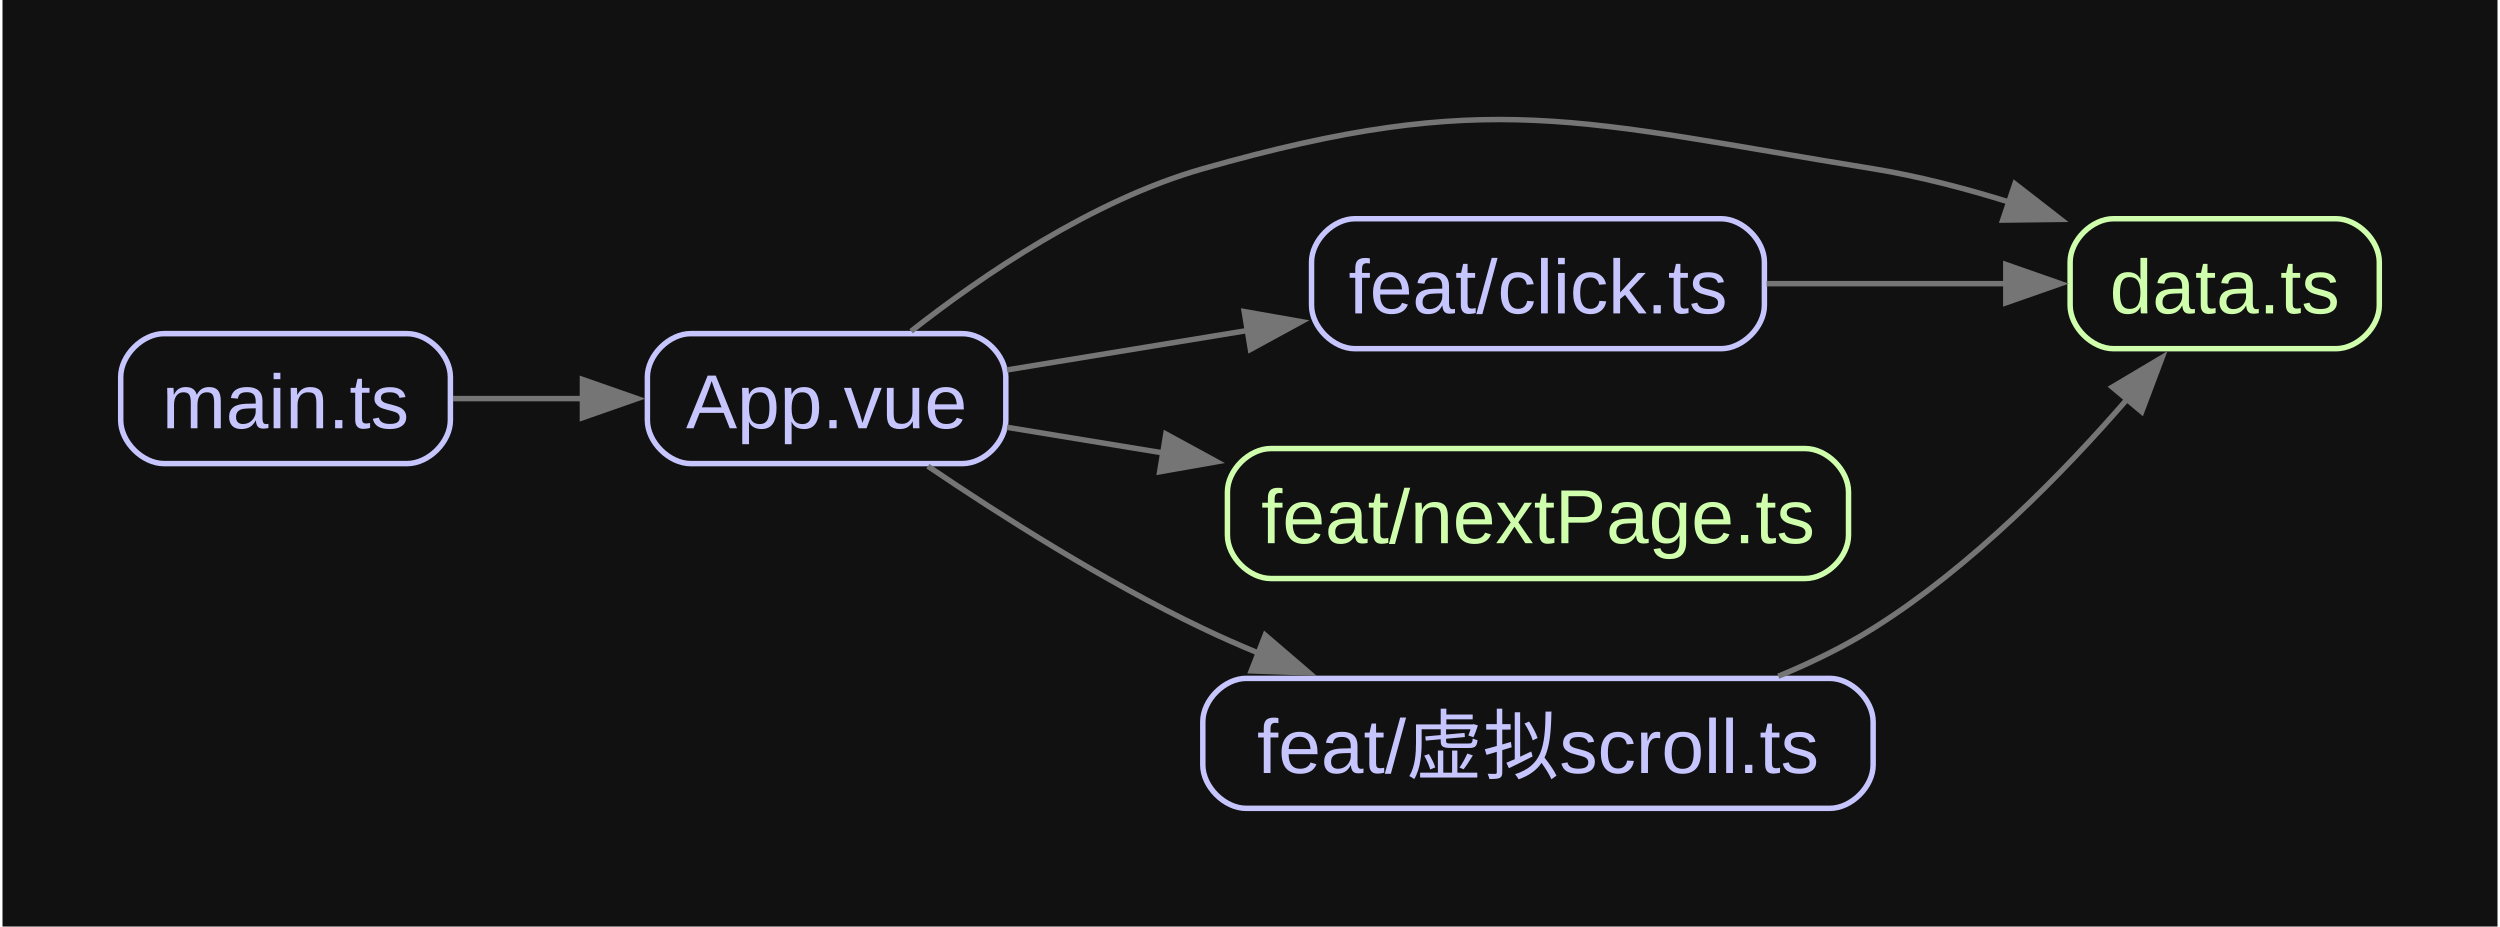
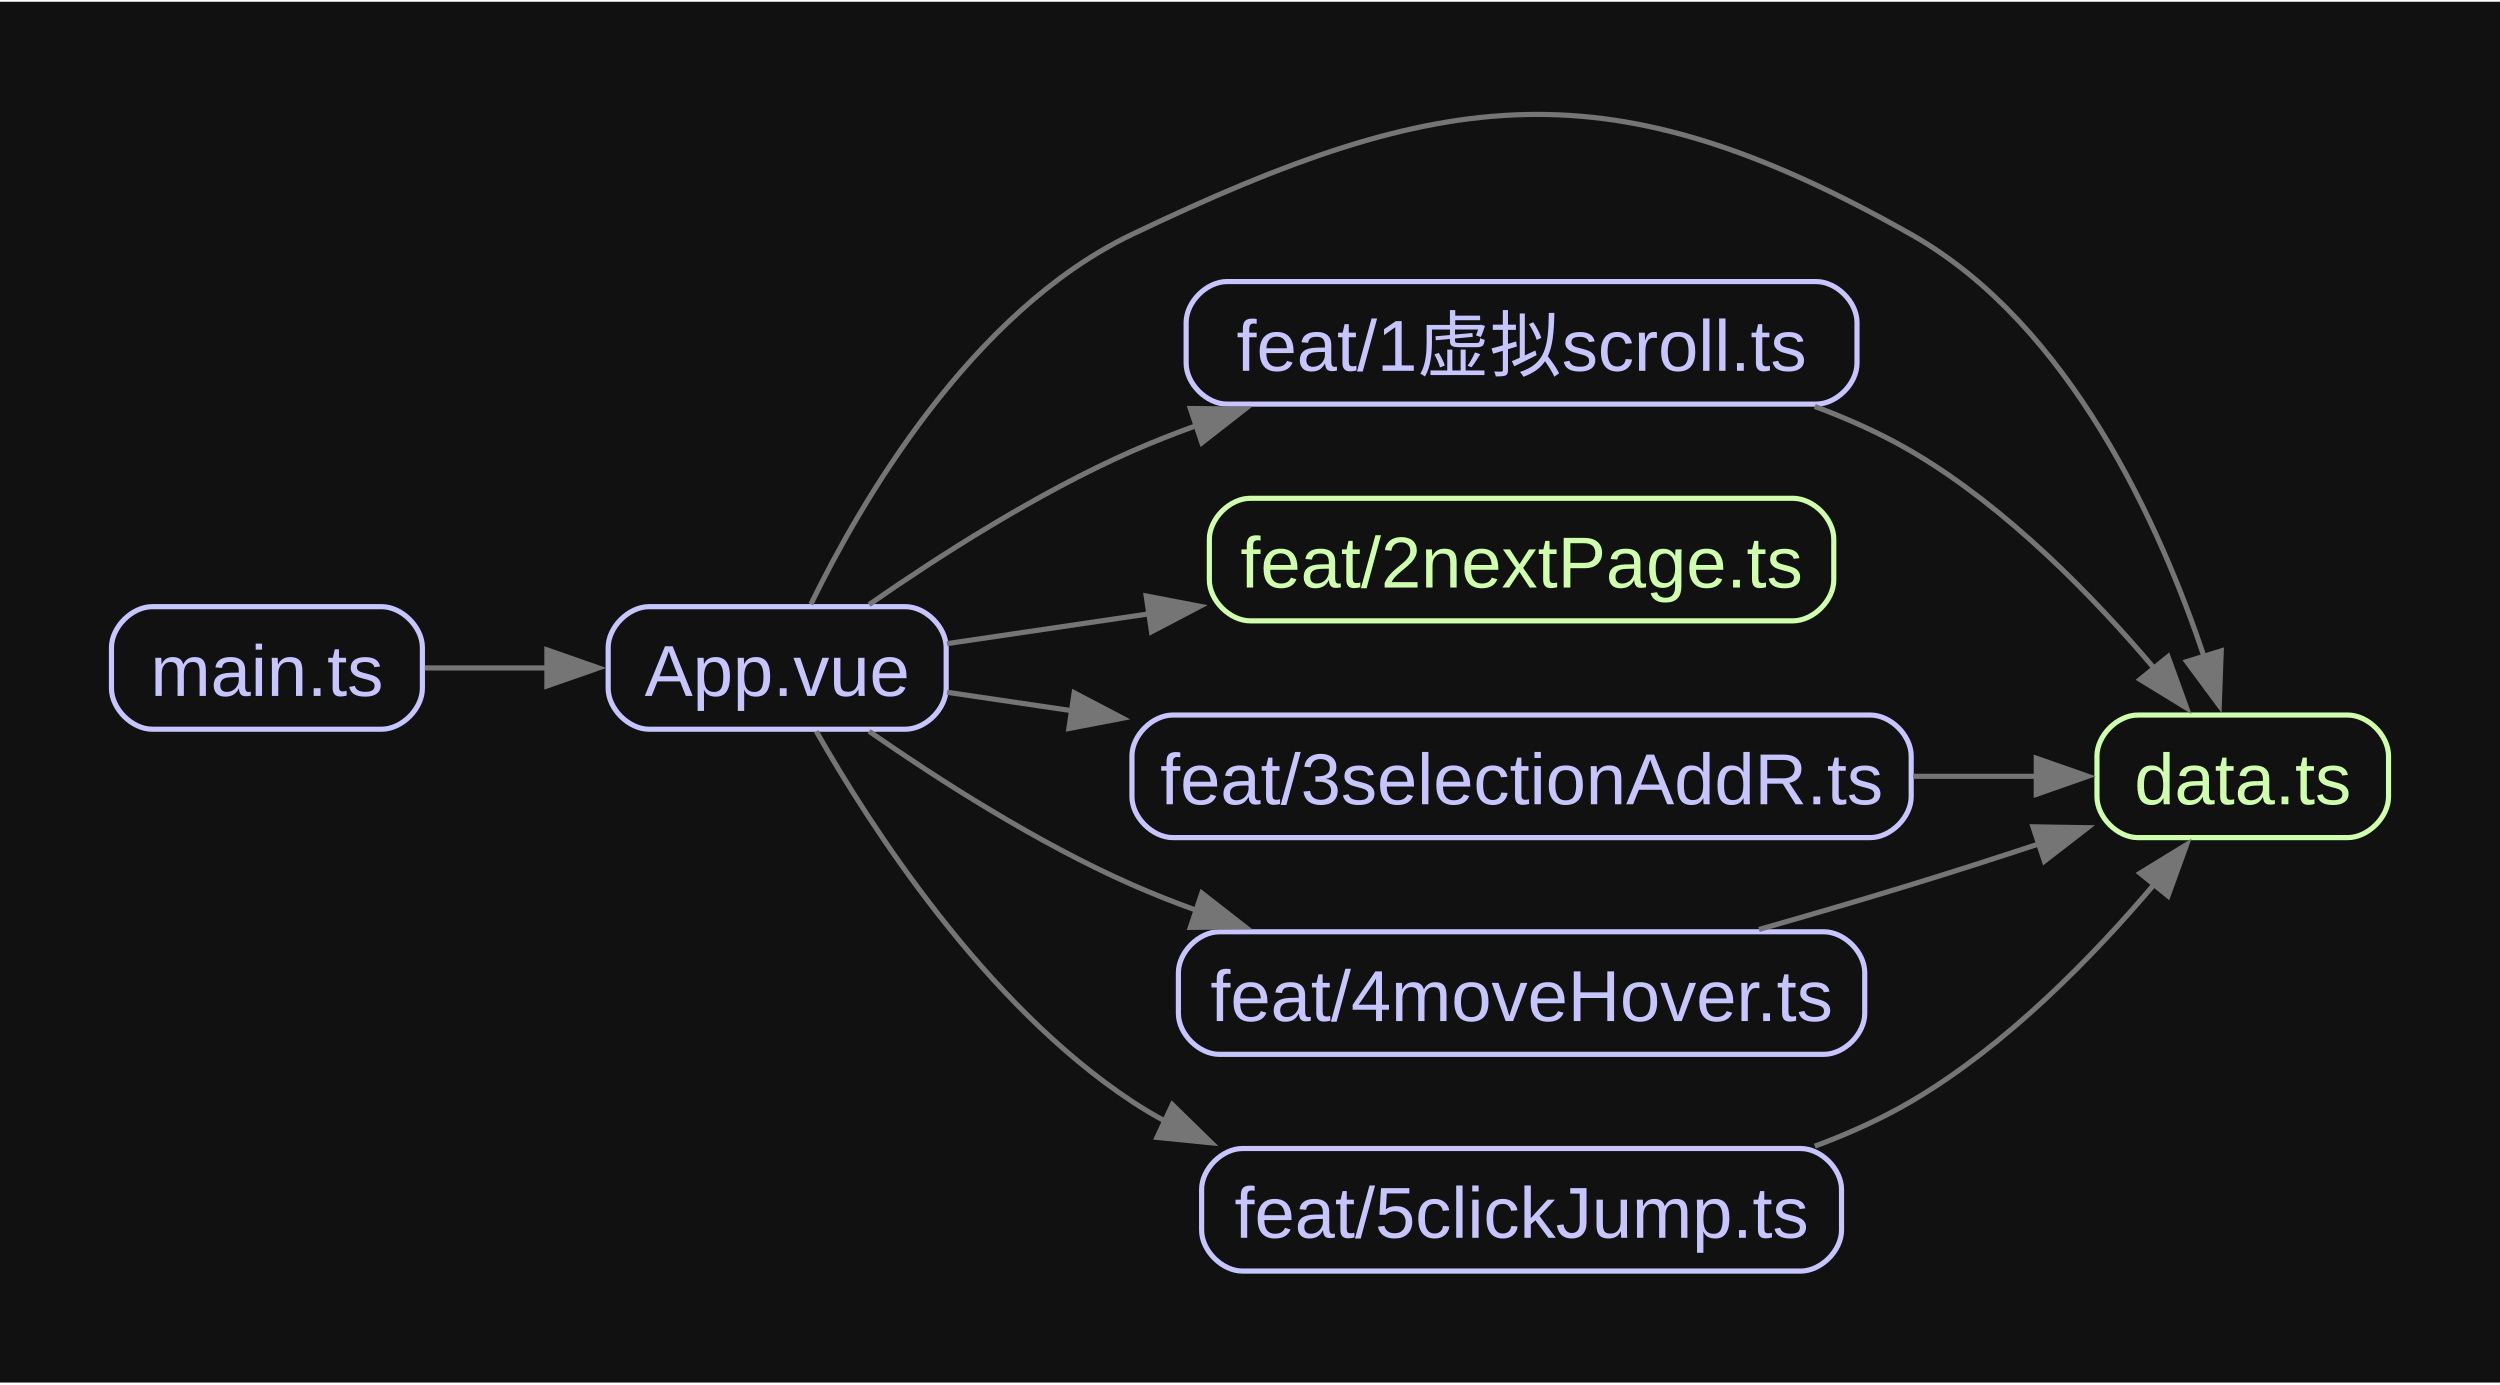
- <svg xmlns="http://www.w3.org/2000/svg" width="456pt" height="169pt" viewBox="0.00 0.00 455.95 169.32">
-   <g id="graph0" class="graph" transform="scale(1 1) rotate(0) translate(21.6 147.72)">
-     <polygon fill="#111111" stroke="none" points="-21.6,21.6 -21.6,-147.72 434.35,-147.72 434.35,21.6 -21.6,21.6" />
+ <svg xmlns="http://www.w3.org/2000/svg" width="484pt" height="268pt" viewBox="0.00 0.00 484.45 267.57">
+   <g id="graph0" class="graph" transform="scale(1 1) rotate(0) translate(21.6 245.97)">
+     <polygon fill="#111111" stroke="none" points="-21.6,21.6 -21.6,-245.97 462.85,-245.97 462.85,21.6 -21.6,21.6" />
    <g id="node1" class="node">
-       <path fill="none" stroke="#c6c5fe" d="M153.83,-86.75C153.83,-86.75 104.17,-86.75 104.17,-86.75 100.21,-86.75 96.25,-82.79 96.25,-78.83 96.25,-78.83 96.25,-70.92 96.25,-70.92 96.25,-66.96 100.21,-63 104.17,-63 104.17,-63 153.83,-63 153.83,-63 157.79,-63 161.75,-66.96 161.75,-70.92 161.75,-70.92 161.75,-78.83 161.75,-78.83 161.75,-82.79 157.79,-86.75 153.83,-86.75" />
-       <text text-anchor="middle" x="129" y="-69.45" font-family="Arial" font-size="14.00" fill="#c6c5fe">App.vue</text>
+       <path fill="none" stroke="#c6c5fe" d="M153.83,-128.75C153.83,-128.75 104.17,-128.75 104.17,-128.75 100.21,-128.75 96.25,-124.79 96.25,-120.83 96.25,-120.83 96.25,-112.92 96.25,-112.92 96.25,-108.96 100.21,-105 104.17,-105 104.17,-105 153.83,-105 153.83,-105 157.79,-105 161.75,-108.96 161.75,-112.92 161.75,-112.92 161.75,-120.83 161.75,-120.83 161.75,-124.79 157.79,-128.75 153.83,-128.75" />
+       <text text-anchor="middle" x="129" y="-111.45" font-family="Arial" font-size="14.00" fill="#c6c5fe">App.vue</text>
    </g>
    <g id="node2" class="node">
-       <path fill="none" stroke="#cfffac" d="M404.83,-107.75C404.83,-107.75 364.17,-107.75 364.17,-107.75 360.21,-107.75 356.25,-103.79 356.25,-99.83 356.25,-99.83 356.25,-91.92 356.25,-91.92 356.25,-87.96 360.21,-84 364.17,-84 364.17,-84 404.83,-84 404.83,-84 408.79,-84 412.75,-87.96 412.75,-91.92 412.75,-91.92 412.75,-99.83 412.75,-99.83 412.75,-103.79 408.79,-107.75 404.83,-107.75" />
-       <text text-anchor="middle" x="384.5" y="-90.45" font-family="Arial" font-size="14.00" fill="#cfffac">data.ts</text>
+       <path fill="none" stroke="#cfffac" d="M433.33,-107.75C433.33,-107.75 392.67,-107.75 392.67,-107.75 388.71,-107.75 384.75,-103.79 384.75,-99.83 384.75,-99.83 384.75,-91.92 384.75,-91.92 384.75,-87.96 388.71,-84 392.67,-84 392.67,-84 433.33,-84 433.33,-84 437.29,-84 441.25,-87.96 441.25,-91.92 441.25,-91.92 441.25,-99.83 441.25,-99.83 441.25,-103.79 437.29,-107.75 433.33,-107.75" />
+       <text text-anchor="middle" x="413" y="-90.45" font-family="Arial" font-size="14.00" fill="#cfffac">data.ts</text>
    </g>
    <g id="edge1" class="edge">
-       <path fill="none" stroke="#757575" d="M144.44,-87.19C157.43,-97.39 177.52,-111.11 197.75,-116.88 250.11,-131.79 266.5,-125.56 320.25,-116.88 328.5,-115.54 337.12,-113.29 345.25,-110.75" />
-       <polygon fill="#757575" stroke="#757575" points="346.16,-114.13 354.53,-107.63 343.93,-107.5 346.16,-114.13" />
+       <path fill="none" stroke="#757575" d="M135.53,-129.22C145.02,-148.71 166.48,-185.92 197.75,-200.88 258.3,-229.83 290.32,-233.89 348.75,-200.88 379.62,-183.43 397.1,-144.22 405.54,-118.96" />
+       <polygon fill="#757575" stroke="#757575" points="408.83,-120.18 408.44,-109.6 402.14,-118.11 408.83,-120.18" />
    </g>
    <g id="node3" class="node">
-       <path fill="none" stroke="#c6c5fe" d="M292.46,-107.75C292.46,-107.75 225.54,-107.75 225.54,-107.75 221.58,-107.75 217.62,-103.79 217.62,-99.83 217.62,-99.83 217.62,-91.92 217.62,-91.92 217.62,-87.96 221.58,-84 225.54,-84 225.54,-84 292.46,-84 292.46,-84 296.42,-84 300.38,-87.96 300.38,-91.92 300.38,-91.92 300.38,-99.83 300.38,-99.83 300.38,-103.79 296.42,-107.75 292.46,-107.75" />
-       <text text-anchor="middle" x="259" y="-90.45" font-family="Arial" font-size="14.00" fill="#c6c5fe">feat/click.ts</text>
+       <path fill="none" stroke="#c6c5fe" d="M330.33,-191.75C330.33,-191.75 216.17,-191.75 216.17,-191.75 212.21,-191.75 208.25,-187.79 208.25,-183.83 208.25,-183.83 208.25,-175.92 208.25,-175.92 208.25,-171.96 212.21,-168 216.17,-168 216.17,-168 330.33,-168 330.33,-168 334.29,-168 338.25,-171.96 338.25,-175.92 338.25,-175.92 338.25,-183.83 338.25,-183.83 338.25,-187.79 334.29,-191.75 330.33,-191.75" />
+       <text text-anchor="middle" x="273.25" y="-174.45" font-family="Arial" font-size="14.00" fill="#c6c5fe">feat/1虚拟scroll.ts</text>
    </g>
    <g id="edge2" class="edge">
-       <path fill="none" stroke="#757575" d="M161.97,-80.12C175.31,-82.31 191.14,-84.91 206.07,-87.35" />
-       <polygon fill="#757575" stroke="#757575" points="205.32,-90.78 215.75,-88.94 206.45,-83.87 205.32,-90.78" />
+       <path fill="none" stroke="#757575" d="M146.81,-129.15C160.09,-138.39 179.39,-150.79 197.75,-158.88 201.79,-160.65 206.01,-162.32 210.31,-163.87" />
+       <polygon fill="#757575" stroke="#757575" points="209.06,-167.15 219.65,-167.03 211.29,-160.51 209.06,-167.15" />
    </g>
    <g id="node4" class="node">
-       <path fill="none" stroke="#cfffac" d="M307.83,-65.75C307.83,-65.75 210.17,-65.75 210.17,-65.75 206.21,-65.75 202.25,-61.79 202.25,-57.83 202.25,-57.83 202.25,-49.92 202.25,-49.92 202.25,-45.96 206.21,-42 210.17,-42 210.17,-42 307.83,-42 307.83,-42 311.79,-42 315.75,-45.96 315.75,-49.92 315.75,-49.92 315.75,-57.83 315.75,-57.83 315.75,-61.79 311.79,-65.75 307.83,-65.75" />
-       <text text-anchor="middle" x="259" y="-48.45" font-family="Arial" font-size="14.00" fill="#cfffac">feat/nextPage.ts</text>
+       <path fill="none" stroke="#cfffac" d="M325.83,-149.75C325.83,-149.75 220.67,-149.75 220.67,-149.75 216.71,-149.75 212.75,-145.79 212.75,-141.83 212.75,-141.83 212.75,-133.92 212.75,-133.92 212.75,-129.96 216.71,-126 220.67,-126 220.67,-126 325.83,-126 325.83,-126 329.79,-126 333.75,-129.96 333.75,-133.92 333.75,-133.92 333.75,-141.83 333.75,-141.83 333.75,-145.79 329.79,-149.75 325.83,-149.75" />
+       <text text-anchor="middle" x="273.25" y="-132.45" font-family="Arial" font-size="14.00" fill="#cfffac">feat/2nextPage.ts</text>
    </g>
    <g id="edge3" class="edge">
-       <path fill="none" stroke="#757575" d="M161.97,-69.63C170.74,-68.19 180.59,-66.58 190.55,-64.94" />
-       <polygon fill="#757575" stroke="#757575" points="191,-68.41 200.3,-63.34 189.87,-61.51 191,-68.41" />
+       <path fill="none" stroke="#757575" d="M161.92,-121.59C173.69,-123.32 187.53,-125.37 201.36,-127.41" />
+       <polygon fill="#757575" stroke="#757575" points="200.51,-130.82 210.92,-128.82 201.54,-123.9 200.51,-130.82" />
    </g>
    <g id="node5" class="node">
-       <path fill="none" stroke="#c6c5fe" d="M312.33,-23.75C312.33,-23.75 205.67,-23.75 205.67,-23.75 201.71,-23.75 197.75,-19.79 197.75,-15.83 197.75,-15.83 197.75,-7.92 197.75,-7.92 197.75,-3.96 201.71,0 205.67,0 205.67,0 312.33,0 312.33,0 316.29,0 320.25,-3.96 320.25,-7.92 320.25,-7.92 320.25,-15.83 320.25,-15.83 320.25,-19.79 316.29,-23.75 312.33,-23.75" />
-       <text text-anchor="middle" x="259" y="-6.45" font-family="Arial" font-size="14.00" fill="#c6c5fe">feat/虚拟scroll.ts</text>
+       <path fill="none" stroke="#c6c5fe" d="M340.83,-107.75C340.83,-107.75 205.67,-107.75 205.67,-107.75 201.71,-107.75 197.75,-103.79 197.75,-99.83 197.75,-99.83 197.75,-91.92 197.75,-91.92 197.75,-87.96 201.71,-84 205.67,-84 205.67,-84 340.83,-84 340.83,-84 344.79,-84 348.75,-87.96 348.75,-91.92 348.75,-91.92 348.75,-99.83 348.75,-99.83 348.75,-103.79 344.79,-107.75 340.83,-107.75" />
+       <text text-anchor="middle" x="273.25" y="-90.45" font-family="Arial" font-size="14.00" fill="#c6c5fe">feat/3selectionAddR.ts</text>
    </g>
    <g id="edge4" class="edge">
-       <path fill="none" stroke="#757575" d="M147.51,-62.53C160.84,-53.5 179.89,-41.4 197.75,-32.88 201.05,-31.3 204.5,-29.78 208.01,-28.33" />
-       <polygon fill="#757575" stroke="#757575" points="209.15,-31.65 217.19,-24.75 206.6,-25.12 209.15,-31.65" />
+       <path fill="none" stroke="#757575" d="M161.92,-112.16C169.33,-111.07 177.56,-109.85 186.09,-108.59" />
+       <polygon fill="#757575" stroke="#757575" points="186.55,-112.06 195.94,-107.14 185.53,-105.14 186.55,-112.06" />
+     </g>
+     <g id="node6" class="node">
+       <path fill="none" stroke="#c6c5fe" d="M331.83,-65.75C331.83,-65.75 214.67,-65.75 214.67,-65.75 210.71,-65.75 206.75,-61.79 206.75,-57.83 206.75,-57.83 206.75,-49.92 206.75,-49.92 206.75,-45.96 210.71,-42 214.67,-42 214.67,-42 331.83,-42 331.83,-42 335.79,-42 339.75,-45.96 339.75,-49.92 339.75,-49.92 339.75,-57.83 339.75,-57.83 339.75,-61.79 335.79,-65.75 331.83,-65.75" />
+       <text text-anchor="middle" x="273.25" y="-48.45" font-family="Arial" font-size="14.00" fill="#c6c5fe">feat/4moveHover.ts</text>
    </g>
    <g id="edge5" class="edge">
-       <path fill="none" stroke="#757575" d="M300.78,-95.88C314.94,-95.88 330.77,-95.88 344.77,-95.88" />
-       <polygon fill="#757575" stroke="#757575" points="344.5,-99.38 354.5,-95.88 344.5,-92.38 344.5,-99.38" />
+       <path fill="none" stroke="#757575" d="M146.81,-104.6C160.09,-95.36 179.39,-82.96 197.75,-74.88 201.79,-73.1 206.01,-71.43 210.31,-69.88" />
+       <polygon fill="#757575" stroke="#757575" points="211.29,-73.24 219.65,-66.72 209.06,-66.6 211.29,-73.24" />
+     </g>
+     <g id="node7" class="node">
+       <path fill="none" stroke="#c6c5fe" d="M327.33,-23.75C327.33,-23.75 219.17,-23.75 219.17,-23.75 215.21,-23.75 211.25,-19.79 211.25,-15.83 211.25,-15.83 211.25,-7.92 211.25,-7.92 211.25,-3.96 215.21,0 219.17,0 219.17,0 327.33,0 327.33,0 331.29,0 335.25,-3.96 335.25,-7.92 335.25,-7.92 335.25,-15.83 335.25,-15.83 335.25,-19.79 331.29,-23.75 327.33,-23.75" />
+       <text text-anchor="middle" x="273.25" y="-6.45" font-family="Arial" font-size="14.00" fill="#c6c5fe">feat/5clickJump.ts</text>
    </g>
    <g id="edge6" class="edge">
-       <path fill="none" stroke="#757575" d="M302.92,-24.14C308.94,-26.62 314.9,-29.52 320.25,-32.88 338.18,-44.1 354.97,-61.27 366.74,-74.85" />
-       <polygon fill="#757575" stroke="#757575" points="363.96,-76.98 373.07,-82.4 369.33,-72.48 363.96,-76.98" />
-     </g>
-     <g id="node6" class="node">
-       <path fill="none" stroke="#c6c5fe" d="M52.33,-86.75C52.33,-86.75 7.92,-86.75 7.92,-86.75 3.96,-86.75 0,-82.79 0,-78.83 0,-78.83 0,-70.92 0,-70.92 0,-66.96 3.96,-63 7.92,-63 7.92,-63 52.33,-63 52.33,-63 56.29,-63 60.25,-66.96 60.25,-70.92 60.25,-70.92 60.25,-78.83 60.25,-78.83 60.25,-82.79 56.29,-86.75 52.33,-86.75" />
-       <text text-anchor="middle" x="30.12" y="-69.45" font-family="Arial" font-size="14.00" fill="#c6c5fe">main.ts</text>
+       <path fill="none" stroke="#757575" d="M136.58,-104.59C147.05,-86.19 169.29,-51.66 197.75,-32.88 199.85,-31.49 202.03,-30.2 204.29,-28.99" />
+       <polygon fill="#757575" stroke="#757575" points="205.57,-32.25 213.15,-24.85 202.6,-25.91 205.57,-32.25" />
    </g>
    <g id="edge7" class="edge">
-       <path fill="none" stroke="#757575" d="M60.72,-74.88C68.19,-74.88 76.38,-74.88 84.39,-74.88" />
-       <polygon fill="#757575" stroke="#757575" points="84.38,-78.38 94.38,-74.88 84.38,-71.38 84.38,-78.38" />
+       <path fill="none" stroke="#757575" d="M330.07,-167.55C336.57,-165.13 342.95,-162.27 348.75,-158.88 367.23,-148.07 384.18,-130.58 395.87,-116.77" />
+       <polygon fill="#757575" stroke="#757575" points="398.52,-119.06 402.13,-109.1 393.1,-114.64 398.52,-119.06" />
+     </g>
+     <g id="edge8" class="edge">
+       <path fill="none" stroke="#757575" d="M349.17,-95.88C357.45,-95.88 365.62,-95.88 373.18,-95.88" />
+       <polygon fill="#757575" stroke="#757575" points="372.99,-99.38 382.99,-95.88 372.99,-92.38 372.99,-99.38" />
+     </g>
+     <g id="edge9" class="edge">
+       <path fill="none" stroke="#757575" d="M319.26,-66.2C329.01,-68.97 339.24,-71.96 348.75,-74.88 356.81,-77.35 365.41,-80.11 373.58,-82.81" />
+       <polygon fill="#757575" stroke="#757575" points="372.35,-86.09 382.94,-85.92 374.56,-79.44 372.35,-86.09" />
+     </g>
+     <g id="edge10" class="edge">
+       <path fill="none" stroke="#757575" d="M330.07,-24.2C336.57,-26.62 342.95,-29.48 348.75,-32.88 367.23,-43.68 384.18,-61.17 395.87,-74.98" />
+       <polygon fill="#757575" stroke="#757575" points="393.1,-77.11 402.13,-82.65 398.52,-72.69 393.1,-77.11" />
+     </g>
+     <g id="node8" class="node">
+       <path fill="none" stroke="#c6c5fe" d="M52.33,-128.75C52.33,-128.75 7.92,-128.75 7.92,-128.75 3.96,-128.75 0,-124.79 0,-120.83 0,-120.83 0,-112.92 0,-112.92 0,-108.96 3.96,-105 7.92,-105 7.92,-105 52.33,-105 52.33,-105 56.29,-105 60.25,-108.96 60.25,-112.92 60.25,-112.92 60.25,-120.83 60.25,-120.83 60.25,-124.79 56.29,-128.75 52.33,-128.75" />
+       <text text-anchor="middle" x="30.12" y="-111.45" font-family="Arial" font-size="14.00" fill="#c6c5fe">main.ts</text>
+     </g>
+     <g id="edge11" class="edge">
+       <path fill="none" stroke="#757575" d="M60.72,-116.88C68.19,-116.88 76.38,-116.88 84.39,-116.88" />
+       <polygon fill="#757575" stroke="#757575" points="84.38,-120.38 94.38,-116.88 84.38,-113.38 84.38,-120.38" />
    </g>
  </g>
</svg>
